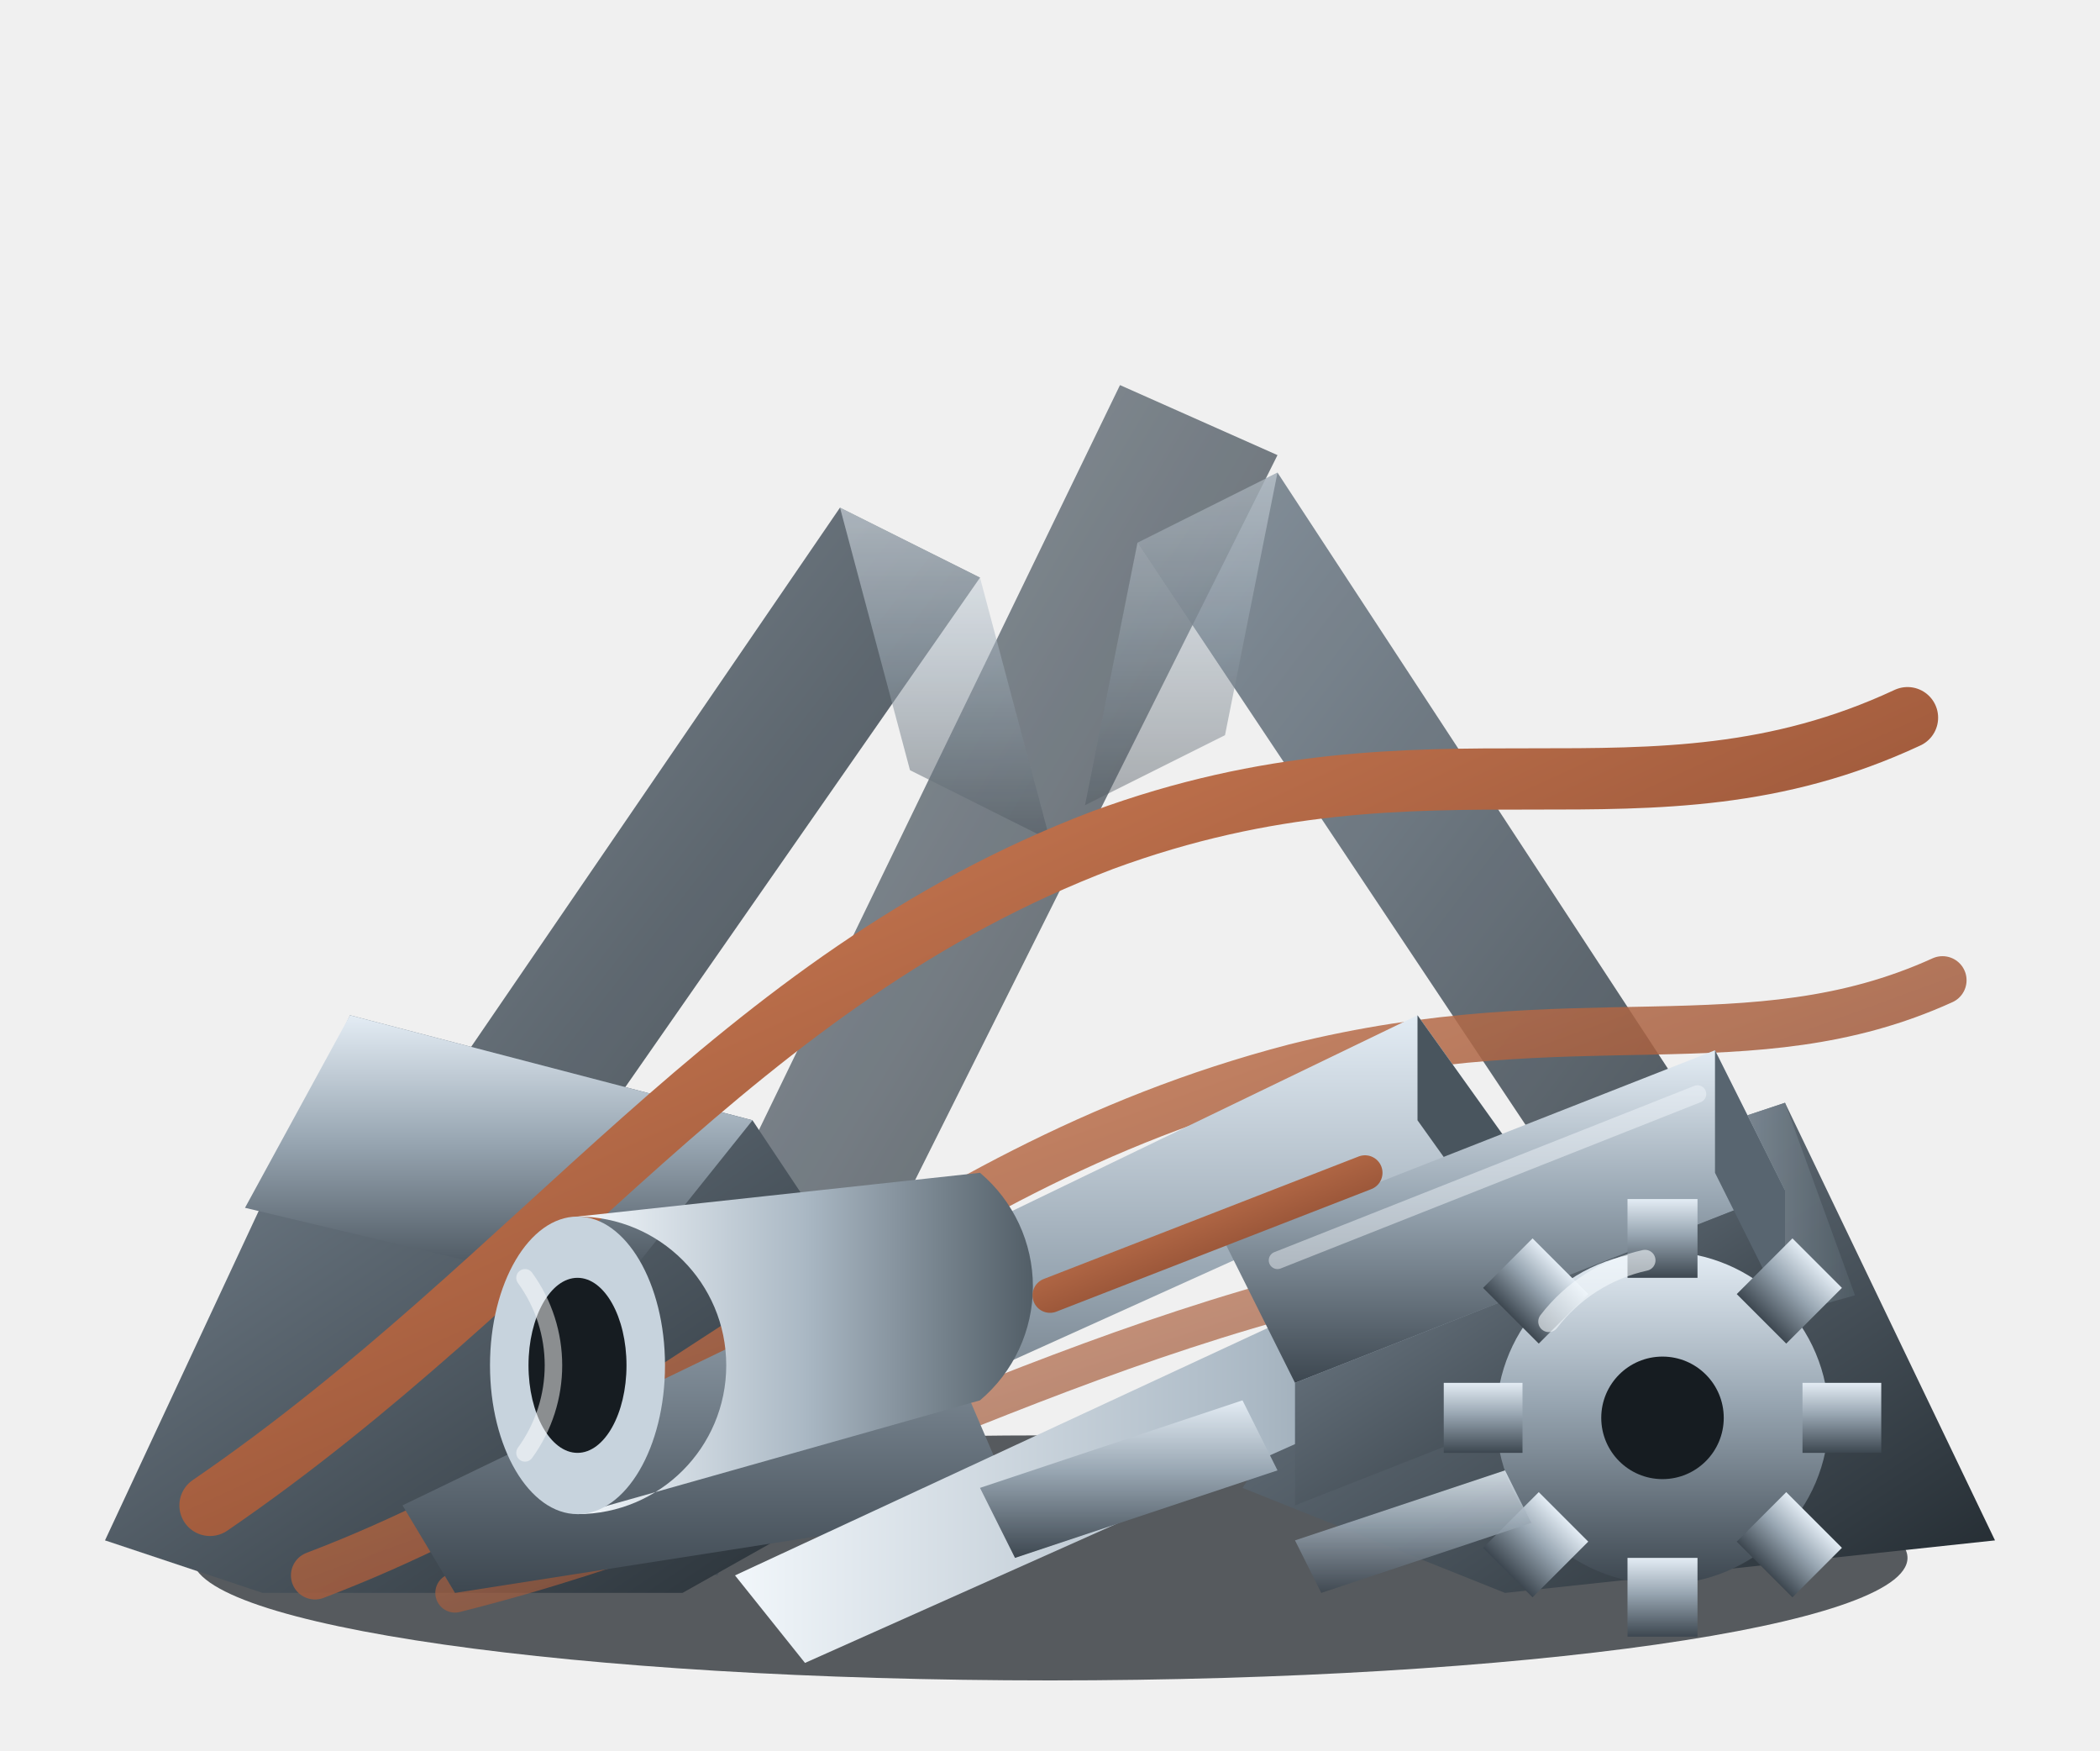
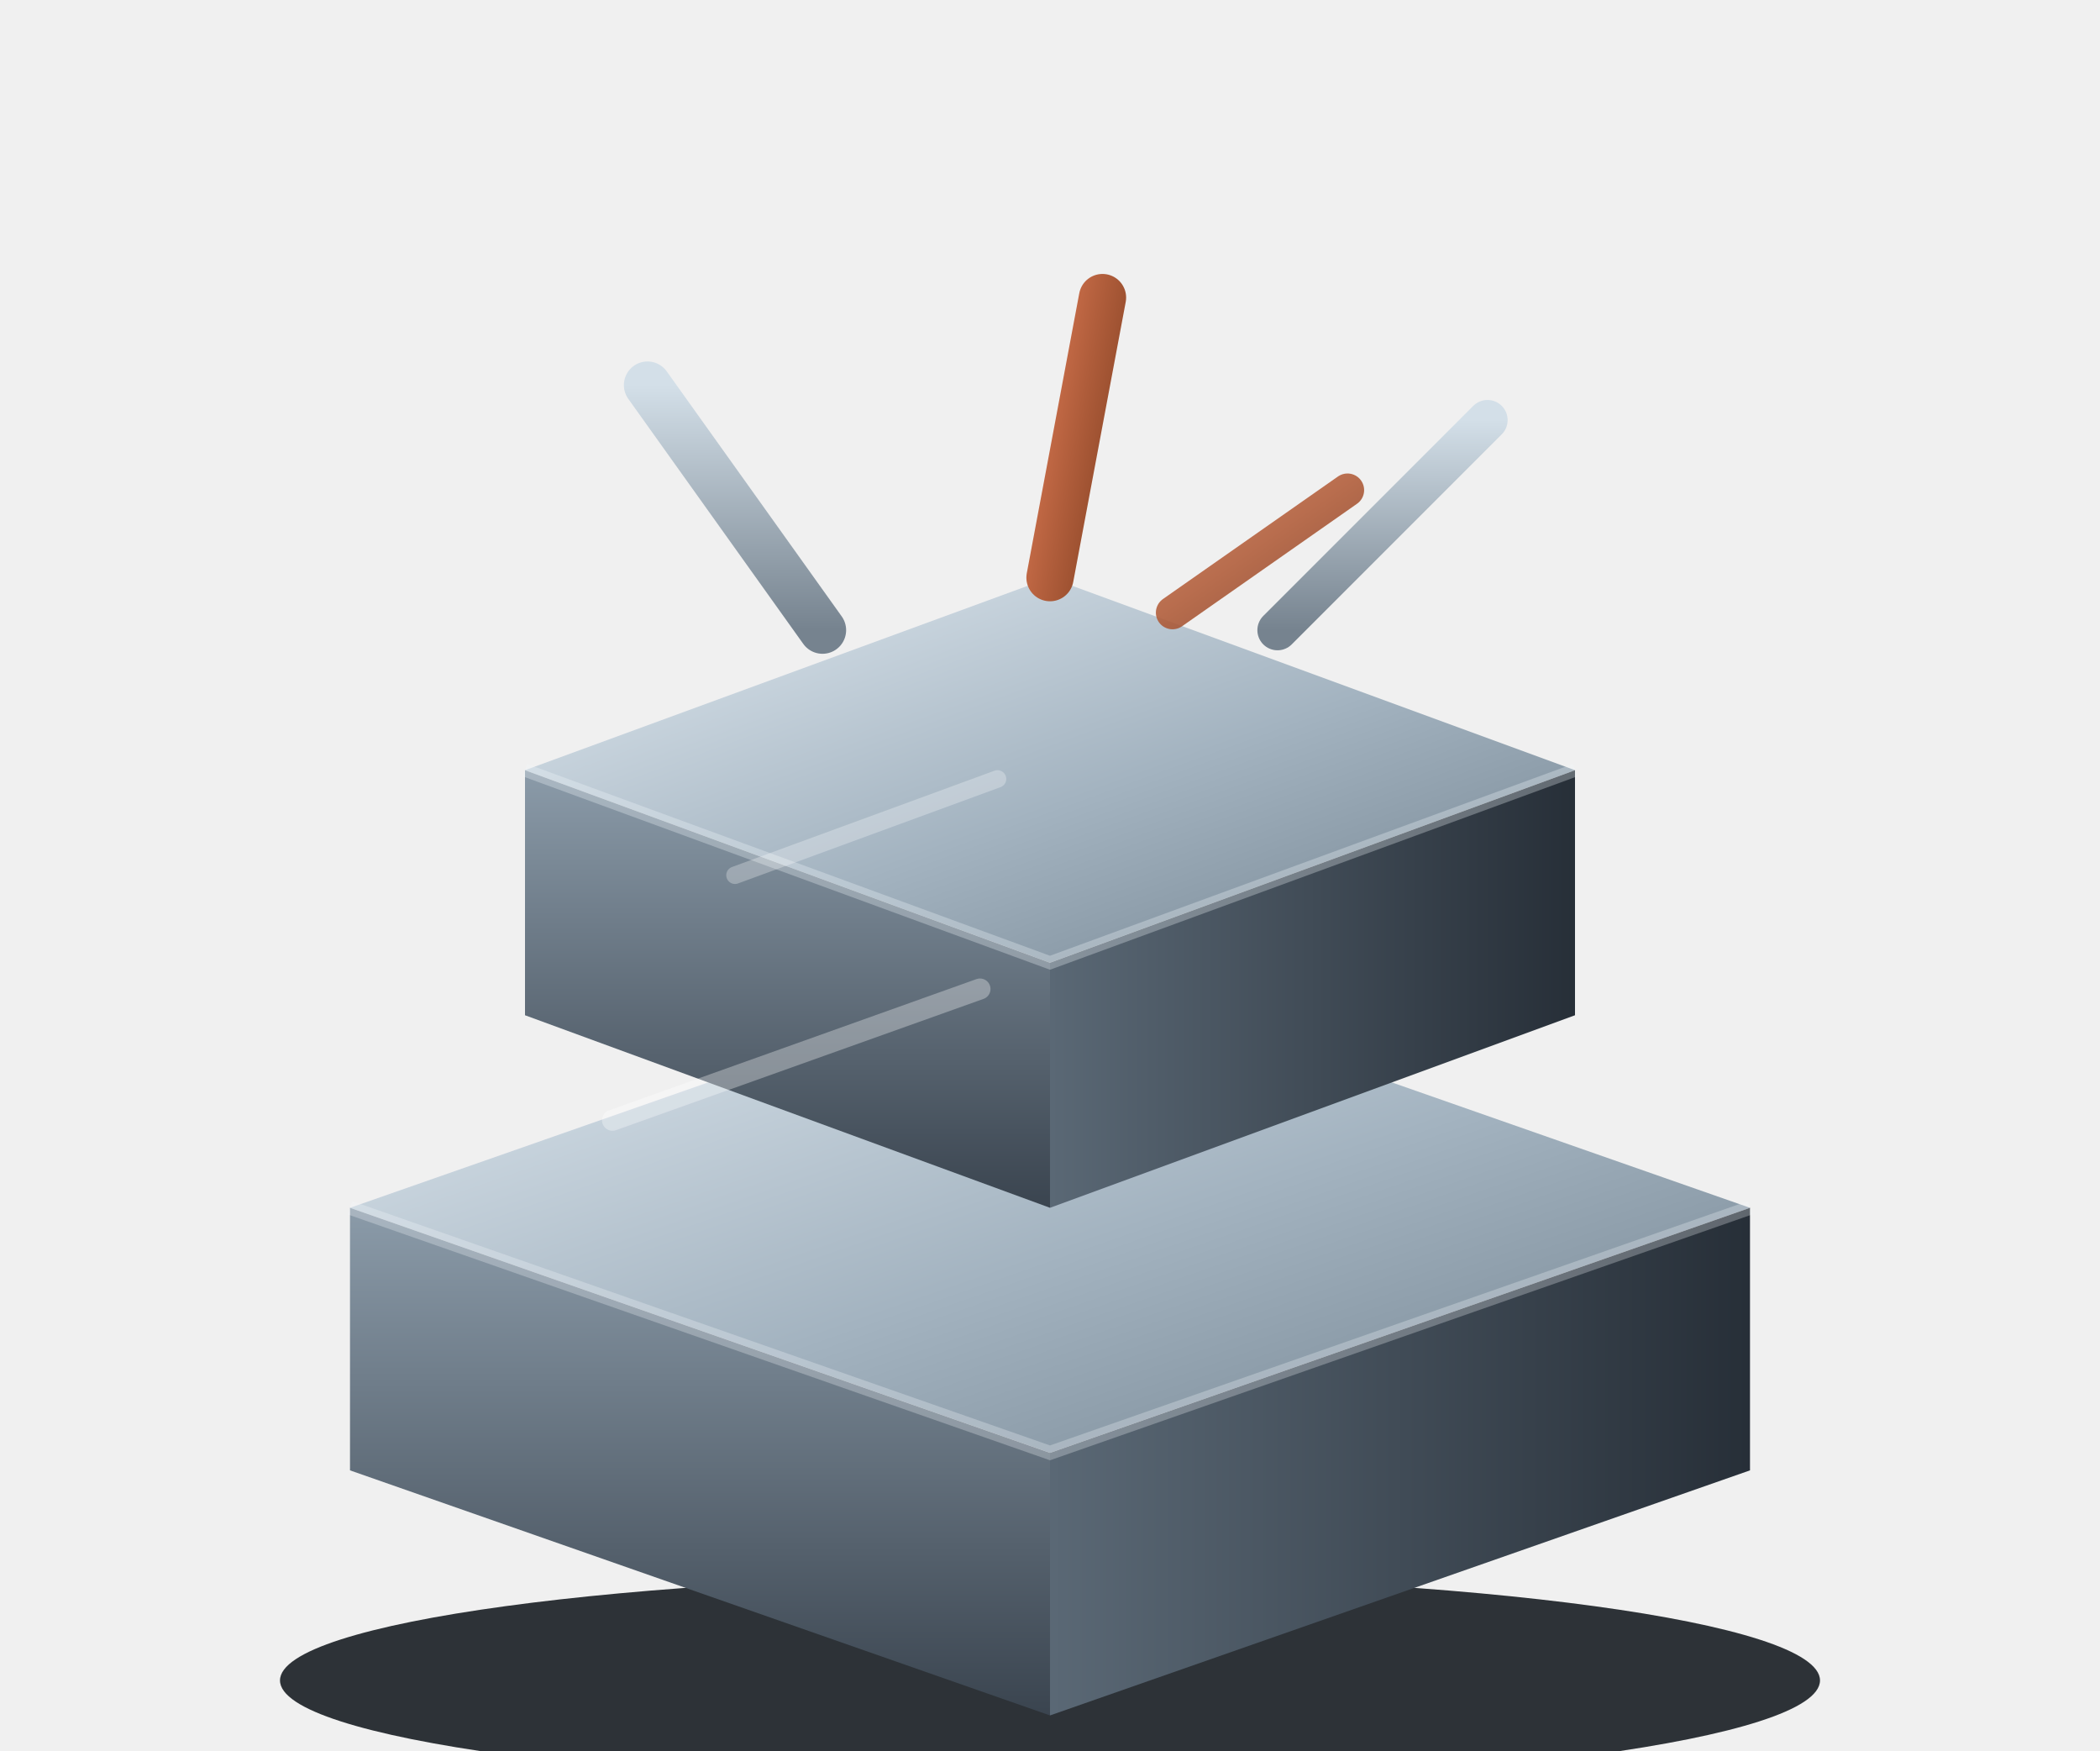
- <svg xmlns="http://www.w3.org/2000/svg" viewBox="0 0 240 200" role="img" aria-label="Куча лома чёрных металлов">
+ <svg xmlns="http://www.w3.org/2000/svg" viewBox="0 0 240 200" role="img" aria-label="Пакеты прессованного металлолома">
  <defs>
-     <linearGradient id="sM" x1="0" y1="0" x2="0" y2="1">
-       <stop offset="0" stop-color="#e3ecf4" />
-       <stop offset=".45" stop-color="#98a6b2" />
-       <stop offset="1" stop-color="#3d4750" />
+     <linearGradient id="sTop" x1="0" y1="0" x2="1" y2="1">
+       <stop offset="0" stop-color="#e3ecf3" />
+       <stop offset=".55" stop-color="#a3b3c0" />
+       <stop offset="1" stop-color="#71818e" />
    </linearGradient>
-     <linearGradient id="sD" x1="0" y1="0" x2="1" y2="1">
-       <stop offset="0" stop-color="#7b8894" />
-       <stop offset="1" stop-color="#222a30" />
+     <linearGradient id="sFront" x1="0" y1="0" x2="0" y2="1">
+       <stop offset="0" stop-color="#8b9ba9" />
+       <stop offset="1" stop-color="#3a444f" />
    </linearGradient>
-     <linearGradient id="sL" x1="0" y1="0" x2="1" y2="0">
-       <stop offset="0" stop-color="#f2f7fb" />
-       <stop offset=".5" stop-color="#aab8c4" />
-       <stop offset="1" stop-color="#525e67" />
+     <linearGradient id="sSide" x1="0" y1="0" x2="1" y2="0">
+       <stop offset="0" stop-color="#5a6875" stop-opacity="1" />
+       <stop offset="1" stop-color="#272f38" />
    </linearGradient>
-     <linearGradient id="sR" x1="0" y1="0" x2="1" y2="1">
-       <stop offset="0" stop-color="#e08a5e" />
-       <stop offset="1" stop-color="#6b3320" />
+     <linearGradient id="sBand" x1="0" y1="0" x2="0" y2="1">
+       <stop offset="0" stop-color="#d3dfe8" />
+       <stop offset="1" stop-color="#76838f" />
+     </linearGradient>
+     <linearGradient id="sRust" x1="0" y1="0" x2="1" y2="1">
+       <stop offset="0" stop-color="#d4744f" />
+       <stop offset="1" stop-color="#8a4526" />
    </linearGradient>
  </defs>
-   <ellipse cx="120" cy="178" rx="98" ry="14" fill="#141a1f" opacity=".7" />
-   <g opacity=".9">
-     <path d="M18 172 L96 58 L112 66 L34 178 Z" fill="url(#sD)" />
-     <path d="M222 170 L146 54 L130 62 L206 176 Z" fill="url(#sD)" />
-     <path d="M64 176 L128 44 L146 52 L82 180 Z" fill="url(#sD)" opacity=".85" />
-     <path d="M96 58 L112 66 L120 96 L104 88 Z" fill="url(#sM)" opacity=".55" />
-     <path d="M146 54 L130 62 L124 92 L140 84 Z" fill="url(#sM)" opacity=".45" />
+   <ellipse cx="120" cy="192" rx="88" ry="12" fill="#0b1116" opacity=".85" />
+   <g>
+     <path d="M40 138 L120 110 L200 138 L120 166 Z" fill="url(#sTop)" />
+     <path d="M40 138 L120 166 L120 196 L40 168 Z" fill="url(#sFront)" />
+     <path d="M200 138 L120 166 L120 196 L200 168 Z" fill="url(#sSide)" />
+     <path d="M76 124 L76 184" stroke="url(#sBand)" stroke-width="4.4" />
+     <path d="M164 124 L164 184" stroke="url(#sBand)" stroke-width="4.4" />
+     <path d="M40 138 L120 166 L200 138" stroke="#f2f7fb" stroke-opacity=".28" stroke-width="1.6" fill="none" />
  </g>
-   <path d="M12 176 L40 116 L86 128 L110 164 L78 182 L30 182 Z" fill="url(#sD)" />
-   <path d="M40 116 L86 128 L70 148 L28 138 Z" fill="url(#sM)" />
-   <path d="M228 176 L204 126 L162 140 L142 170 L172 182 Z" fill="url(#sD)" />
-   <path d="M204 126 L162 140 L176 158 L212 148 Z" fill="url(#sL)" opacity=".85" />
-   <g fill="none" stroke-linecap="round">
-     <path d="M24 172 C62 146 84 112 126 96 C164 82 188 96 218 82" stroke="url(#sR)" stroke-width="7" />
-     <path d="M36 180 C78 164 102 134 148 122 C180 114 200 122 222 112" stroke="url(#sR)" stroke-width="5.5" opacity=".85" />
-     <path d="M52 182 C92 172 122 152 166 144" stroke="url(#sR)" stroke-width="4.5" opacity=".7" />
+   <g>
+     <path d="M60 88 L120 66 L180 88 L120 110 Z" fill="url(#sTop)" />
+     <path d="M60 88 L120 110 L120 138 L60 116 Z" fill="url(#sFront)" />
+     <path d="M180 88 L120 110 L120 138 L180 116 Z" fill="url(#sSide)" />
+     <path d="M88 76 L88 128" stroke="url(#sBand)" stroke-width="3.8" />
+     <path d="M152 76 L152 128" stroke="url(#sBand)" stroke-width="3.8" />
+     <path d="M60 88 L120 110 L180 88" stroke="#f2f7fb" stroke-opacity=".3" stroke-width="1.5" fill="none" />
  </g>
-   <path d="M46 172 L162 116 L172 130 L110 158 L116 172 L52 182 Z" fill="url(#sM)" />
-   <path d="M162 116 L172 130 L172 142 L162 128 Z" fill="#49555e" />
-   <path d="M84 180 L196 128 L204 140 L92 190 Z" fill="url(#sL)" />
-   <g transform="translate(140 142)">
-     <path d="M0 0 L56 -22 L64 -6 L8 16 Z" fill="url(#sM)" />
-     <path d="M8 16 L64 -6 L64 8 L8 30 Z" fill="url(#sD)" />
-     <path d="M56 -22 L64 -6 L64 8 L56 -8 Z" fill="#586570" />
-     <path d="M6 2 L54 -17" stroke="#f5fafe" stroke-opacity=".45" stroke-width="2" stroke-linecap="round" />
+   <g stroke-linecap="round" fill="none">
+     <path d="M94 72 L74 44" stroke="url(#sBand)" stroke-width="5.4" />
+     <path d="M120 66 L126 34" stroke="url(#sRust)" stroke-width="5.4" />
+     <path d="M146 72 L170 48" stroke="url(#sBand)" stroke-width="4.6" />
+     <path d="M134 70 L154 56" stroke="url(#sRust)" stroke-width="3.8" opacity=".9" />
  </g>
-   <g transform="translate(66 156)">
-     <path d="M0 -17 a17 17 0 0 1 0 34 l46 -13 a17 17 0 0 0 0 -26 z" fill="url(#sL)" />
-     <ellipse cx="0" cy="0" rx="10" ry="17" fill="#c7d3dd" />
-     <ellipse cx="0" cy="0" rx="5.6" ry="10" fill="#161c21" />
-     <path d="M-6 -10 A17 17 0 0 1 -6 10" stroke="#ffffff" stroke-opacity=".5" stroke-width="2" fill="none" stroke-linecap="round" />
-   </g>
-   <g transform="translate(190 162)">
-     <circle r="19" fill="url(#sM)" />
-     <circle r="7" fill="#161c21" />
-     <g fill="url(#sM)">
-       <rect x="-4" y="-25" width="8" height="9" />
-       <rect x="-4" y="16" width="8" height="9" />
-       <rect x="-25" y="-4" width="9" height="8" />
-       <rect x="16" y="-4" width="9" height="8" />
-       <rect x="-4" y="-25" width="8" height="9" transform="rotate(45)" />
-       <rect x="-4" y="16" width="8" height="9" transform="rotate(45)" />
-       <rect x="-25" y="-4" width="9" height="8" transform="rotate(45)" />
-       <rect x="16" y="-4" width="9" height="8" transform="rotate(45)" />
-     </g>
-     <path d="M-13 -11 A19 19 0 0 1 -2 -18" stroke="#f5fafe" stroke-opacity=".6" stroke-width="2.4" fill="none" stroke-linecap="round" />
-   </g>
-   <g fill="url(#sM)">
-     <path d="M112 170 L142 160 L146 168 L116 178 Z" />
-     <path d="M148 176 L172 168 L175 174 L151 182 Z" opacity=".85" />
-   </g>
-   <path d="M120 148 L156 134" stroke="url(#sR)" stroke-width="4" stroke-linecap="round" />
+   <path d="M70 128 L112 113" stroke="#ffffff" stroke-opacity=".32" stroke-width="2.4" stroke-linecap="round" />
+   <path d="M84 100 L114 89" stroke="#ffffff" stroke-opacity=".28" stroke-width="2" stroke-linecap="round" />
</svg>
